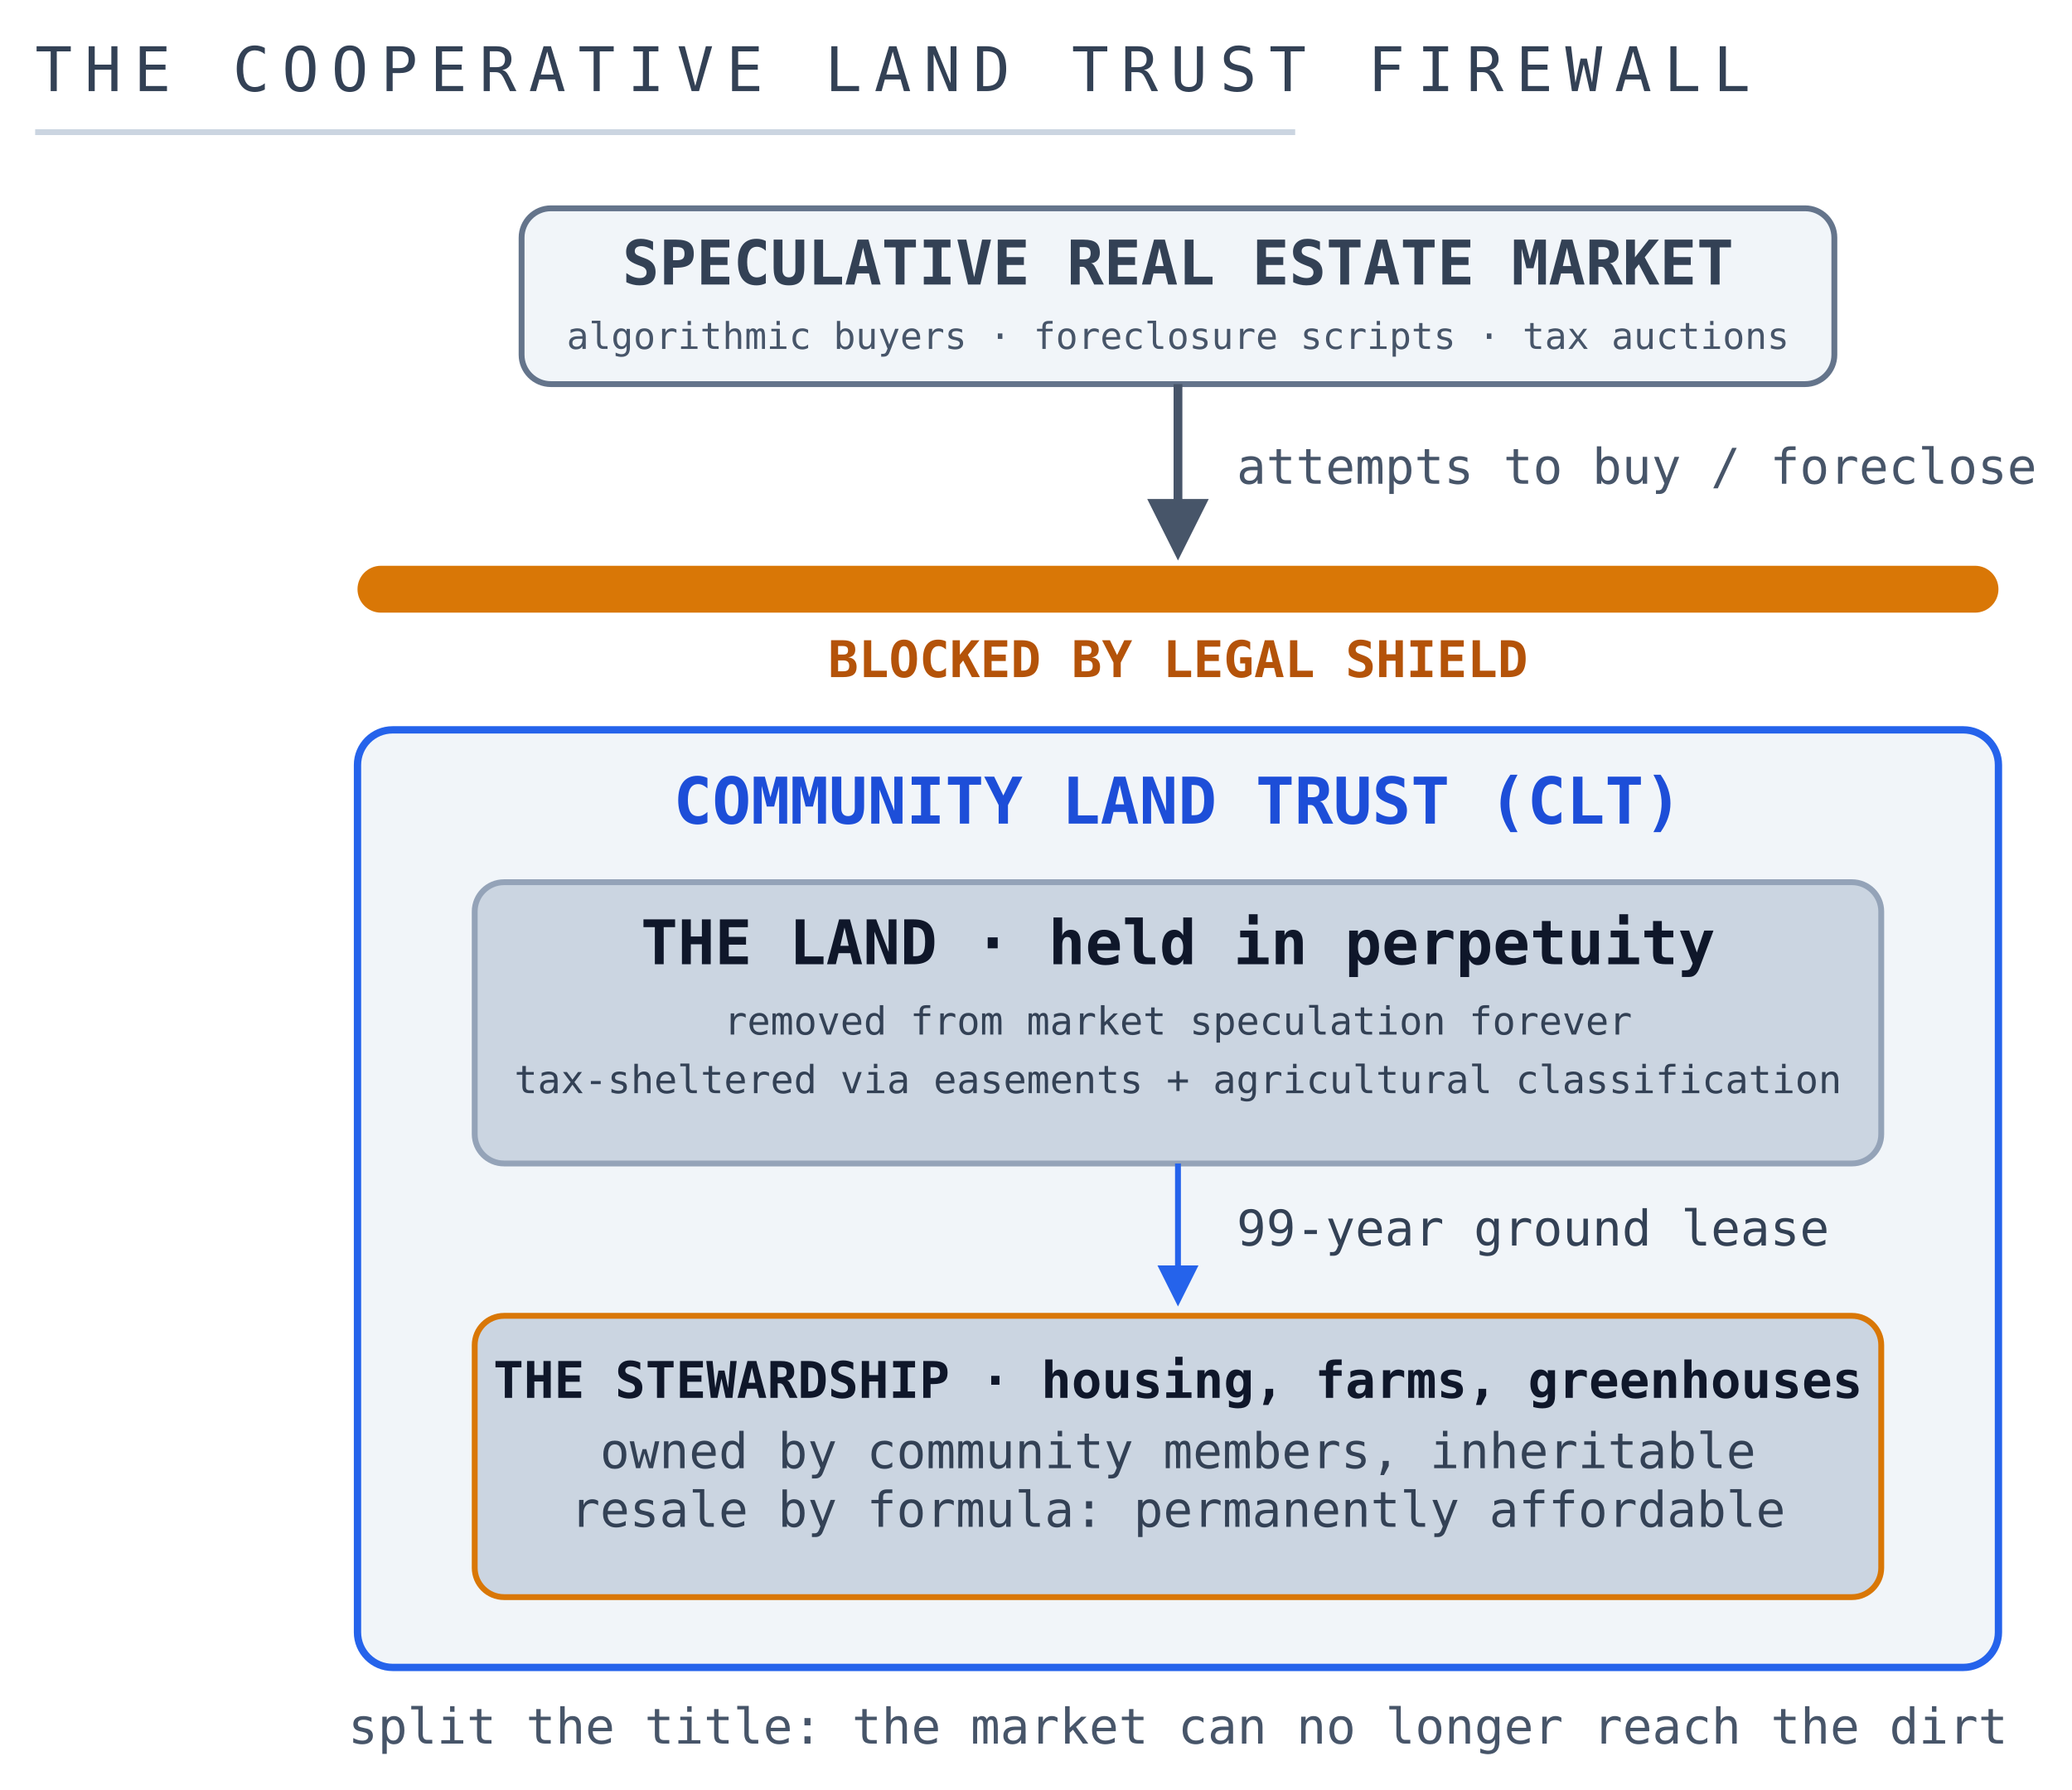
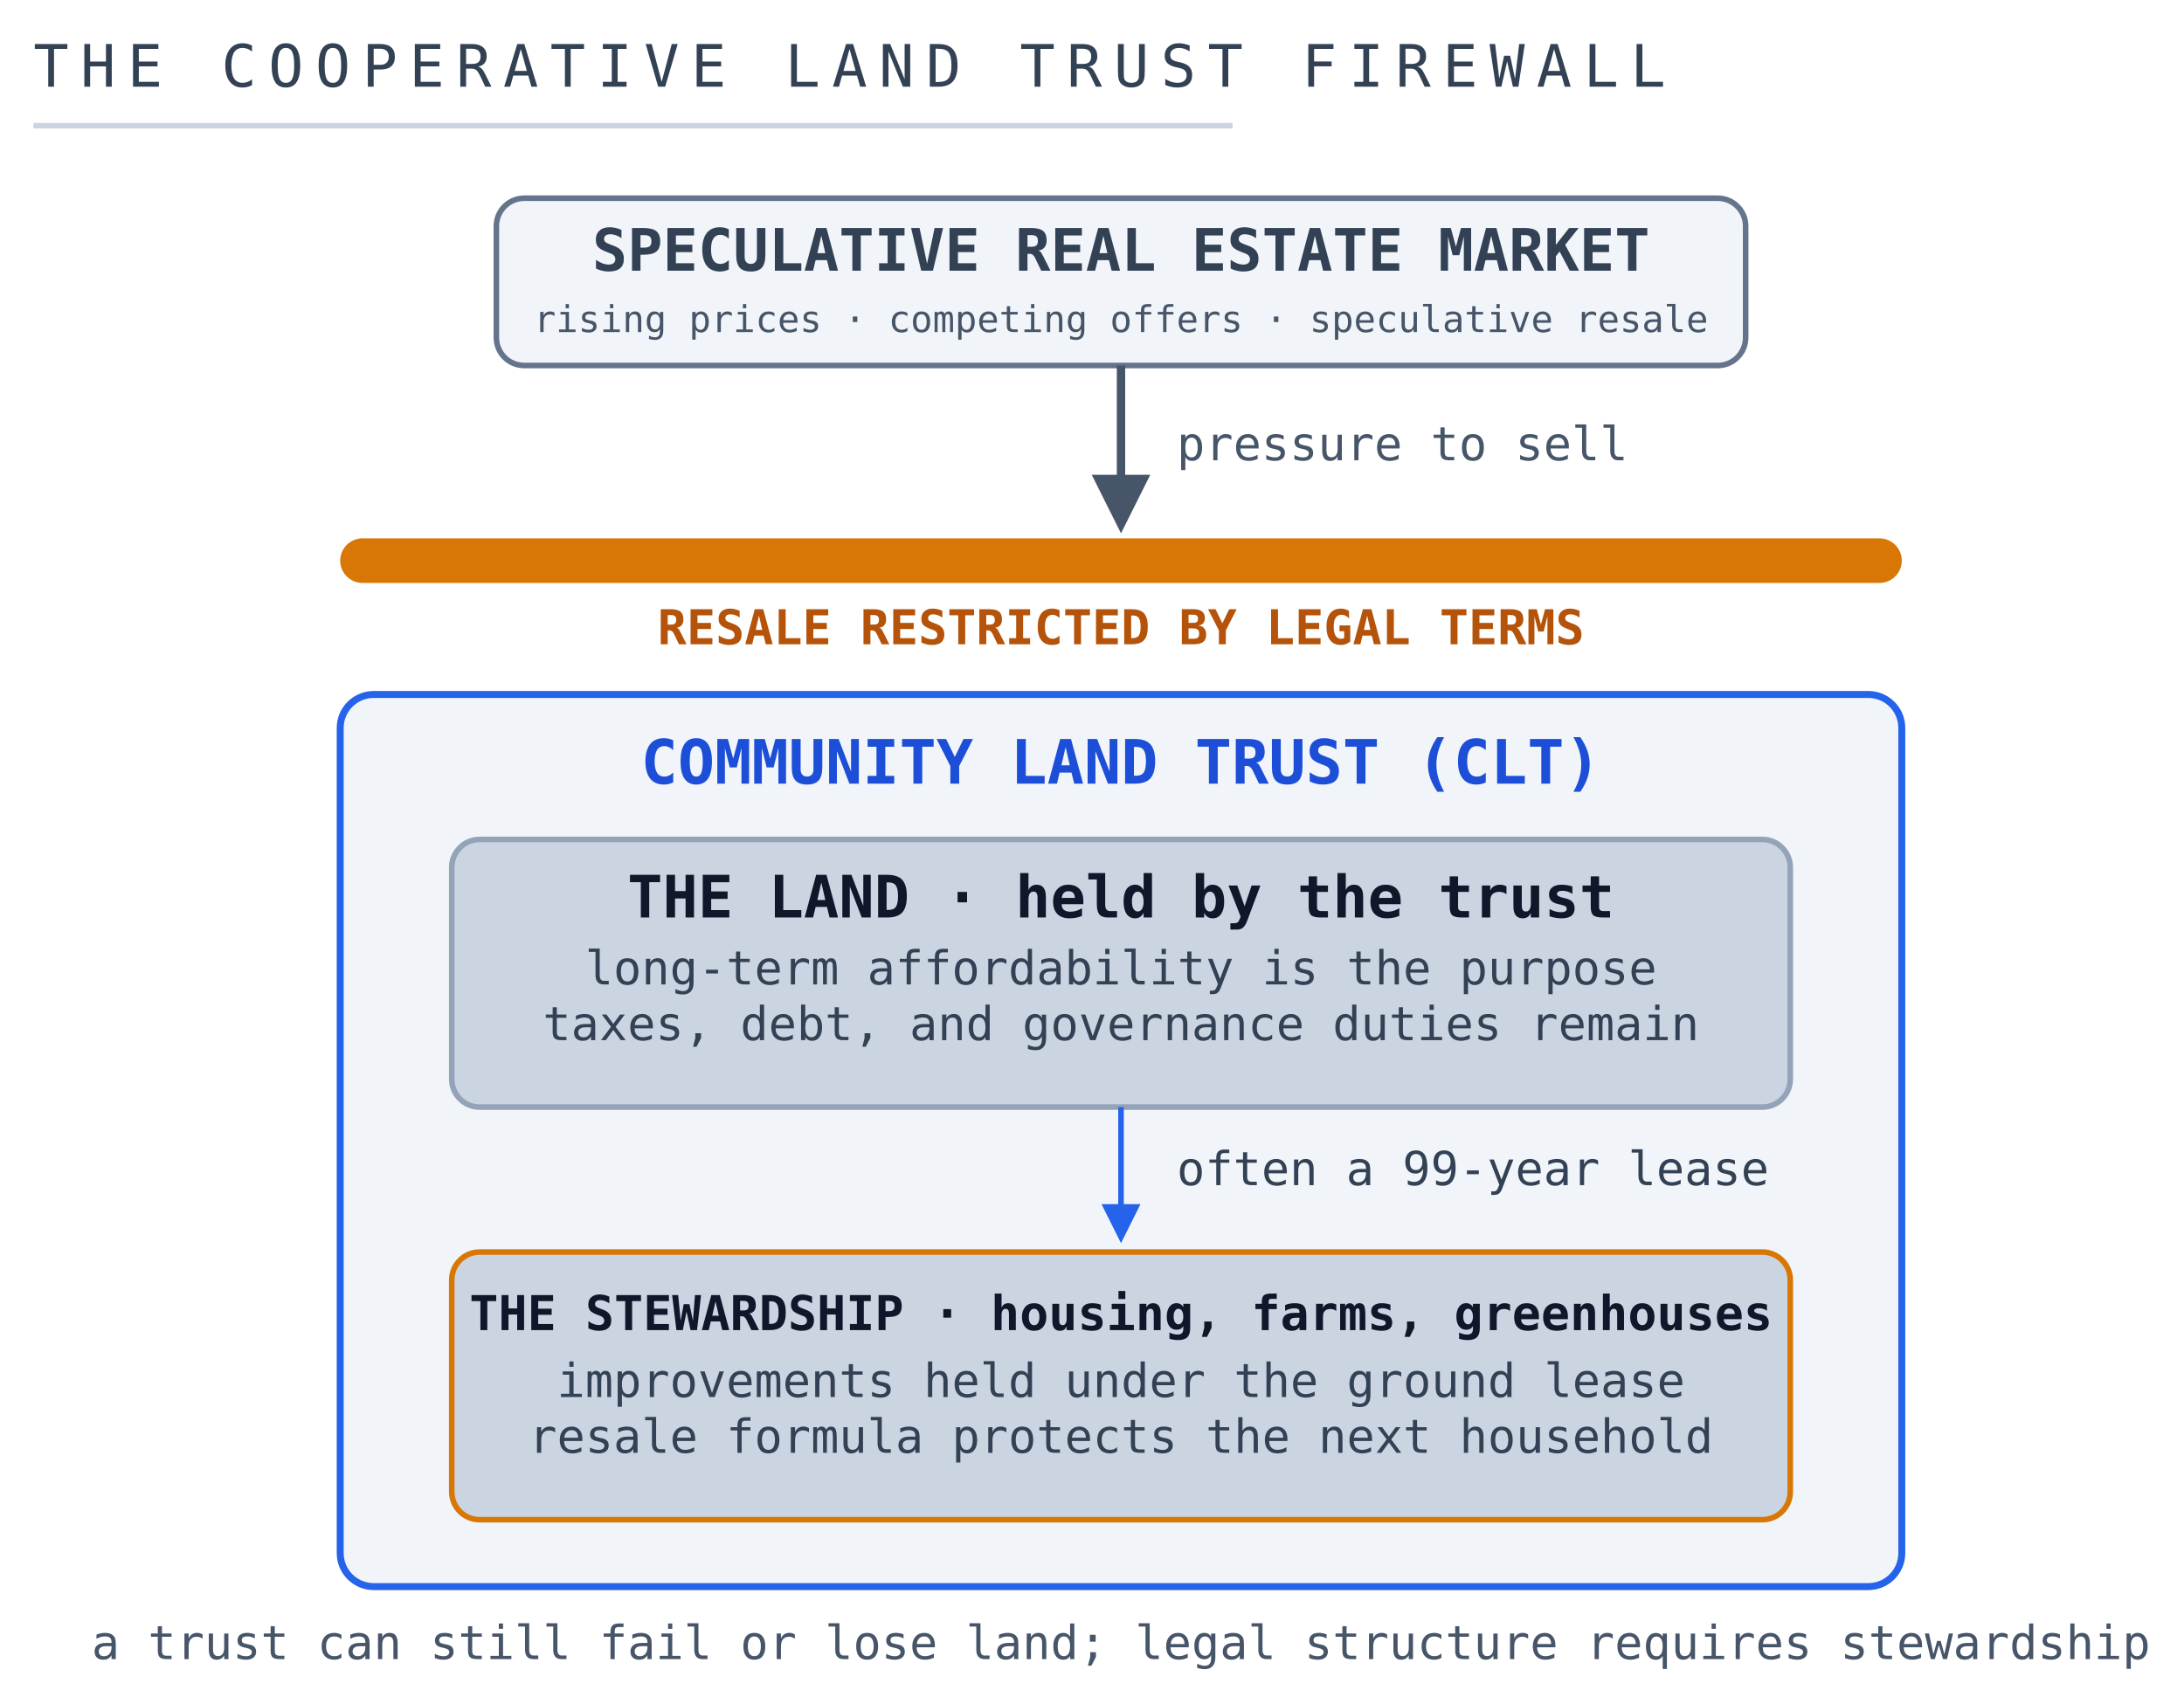
- <svg xmlns="http://www.w3.org/2000/svg" viewBox="28 20.9 707.1 610.9" font-family="'JetBrains Mono','SFMono-Regular',Menlo,Consolas,monospace">
+ <svg xmlns="http://www.w3.org/2000/svg" viewBox="28 20.9 783.2 610.9" font-family="'JetBrains Mono','SFMono-Regular',Menlo,Consolas,monospace">
  <defs>
    <marker id="ag" viewBox="0 0 10 10" refX="8" refY="5" markerWidth="7" markerHeight="7" orient="auto-start-reverse">
      <path d="M0,0L10,5L0,10z" fill="#475569" />
    </marker>
    <marker id="ab" viewBox="0 0 10 10" refX="8" refY="5" markerWidth="7" markerHeight="7" orient="auto-start-reverse">
      <path d="M0,0L10,5L0,10z" fill="#2563eb" />
    </marker>
  </defs>
  <text x="40" y="52" font-size="21" letter-spacing="4.2" fill="#334155">THE COOPERATIVE LAND TRUST FIREWALL</text>
  <line x1="40" y1="66" x2="470" y2="66" stroke="#cbd5e1" stroke-width="2" />
  <rect x="206" y="92" width="448" height="60" rx="10" fill="#f1f5f9" stroke="#64748b" stroke-width="2" />
  <text x="430" y="118" font-size="21" font-weight="600" fill="#334155" text-anchor="middle">SPECULATIVE REAL ESTATE MARKET</text>
-   <text x="430" y="140" font-size="12.6" fill="#475569" text-anchor="middle">algorithmic buyers · foreclosure scripts · tax auctions</text>
+   <text x="430" y="140" font-size="13.2" fill="#475569" text-anchor="middle">rising prices · competing offers · speculative resale</text>
  <line x1="430" y1="152" x2="430" y2="208" stroke="#475569" stroke-width="3" marker-end="url(#ag)" />
-   <text x="450" y="186" font-size="16.8" fill="#475569">attempts to buy / foreclose</text>
+   <text x="450" y="186" font-size="16.8" fill="#475569">pressure to sell</text>
  <rect x="150" y="214" width="560" height="16" rx="8" fill="#d97706" />
-   <text x="430" y="252" font-size="17.25" font-weight="600" fill="#b45309" text-anchor="middle">BLOCKED BY LEGAL SHIELD</text>
+   <text x="430" y="252" font-size="17.25" font-weight="600" fill="#b45309" text-anchor="middle">RESALE RESTRICTED BY LEGAL TERMS</text>
  <rect x="150" y="270" width="560" height="320" rx="12" fill="#f1f5f9" stroke="#2563eb" stroke-width="2.5" />
  <text x="430" y="302" font-size="22" font-weight="600" fill="#1d4ed8" text-anchor="middle">COMMUNITY LAND TRUST (CLT)</text>
  <rect x="190" y="322" width="480" height="96" rx="10" fill="#cbd5e1" stroke="#94a3b8" stroke-width="2" />
-   <text x="430" y="350" font-size="21" font-weight="600" fill="#0f172a" text-anchor="middle">THE LAND · held in perpetuity</text>
-   <text x="430" y="374" font-size="13.2" fill="#334155" text-anchor="middle">removed from market speculation forever</text>
-   <text x="430" y="394" font-size="13.2" fill="#334155" text-anchor="middle">tax-sheltered via easements + agricultural classification</text>
+   <text x="430" y="350" font-size="21" font-weight="600" fill="#0f172a" text-anchor="middle">THE LAND · held by the trust</text>
+   <text x="430" y="374" font-size="16.8" fill="#334155" text-anchor="middle">long-term affordability is the purpose</text>
+   <text x="430" y="394" font-size="16.8" fill="#334155" text-anchor="middle">taxes, debt, and governance duties remain</text>
  <line x1="430" y1="418" x2="430" y2="464" stroke="#2563eb" stroke-width="2" marker-end="url(#ab)" />
-   <text x="450" y="446" font-size="16.8" fill="#334155">99-year ground lease</text>
+   <text x="450" y="446" font-size="16.8" fill="#334155">often a 99-year lease</text>
  <rect x="190" y="470" width="480" height="96" rx="10" fill="#cbd5e1" stroke="#d97706" stroke-width="2" />
  <text x="430" y="498" font-size="17.25" font-weight="600" fill="#0f172a" text-anchor="middle">THE STEWARDSHIP · housing, farms, greenhouses</text>
-   <text x="430" y="522" font-size="16.8" fill="#334155" text-anchor="middle">owned by community members, inheritable</text>
-   <text x="430" y="542" font-size="16.8" fill="#334155" text-anchor="middle">resale by formula: permanently affordable</text>
-   <text x="430" y="616" font-size="16.8" fill="#475569" text-anchor="middle">split the title: the market can no longer reach the dirt</text>
+   <text x="430" y="522" font-size="16.8" fill="#334155" text-anchor="middle">improvements held under the ground lease</text>
+   <text x="430" y="542" font-size="16.8" fill="#334155" text-anchor="middle">resale formula protects the next household</text>
+   <text x="430" y="616" font-size="16.8" fill="#475569" text-anchor="middle">a trust can still fail or lose land; legal structure requires stewardship</text>
</svg>
